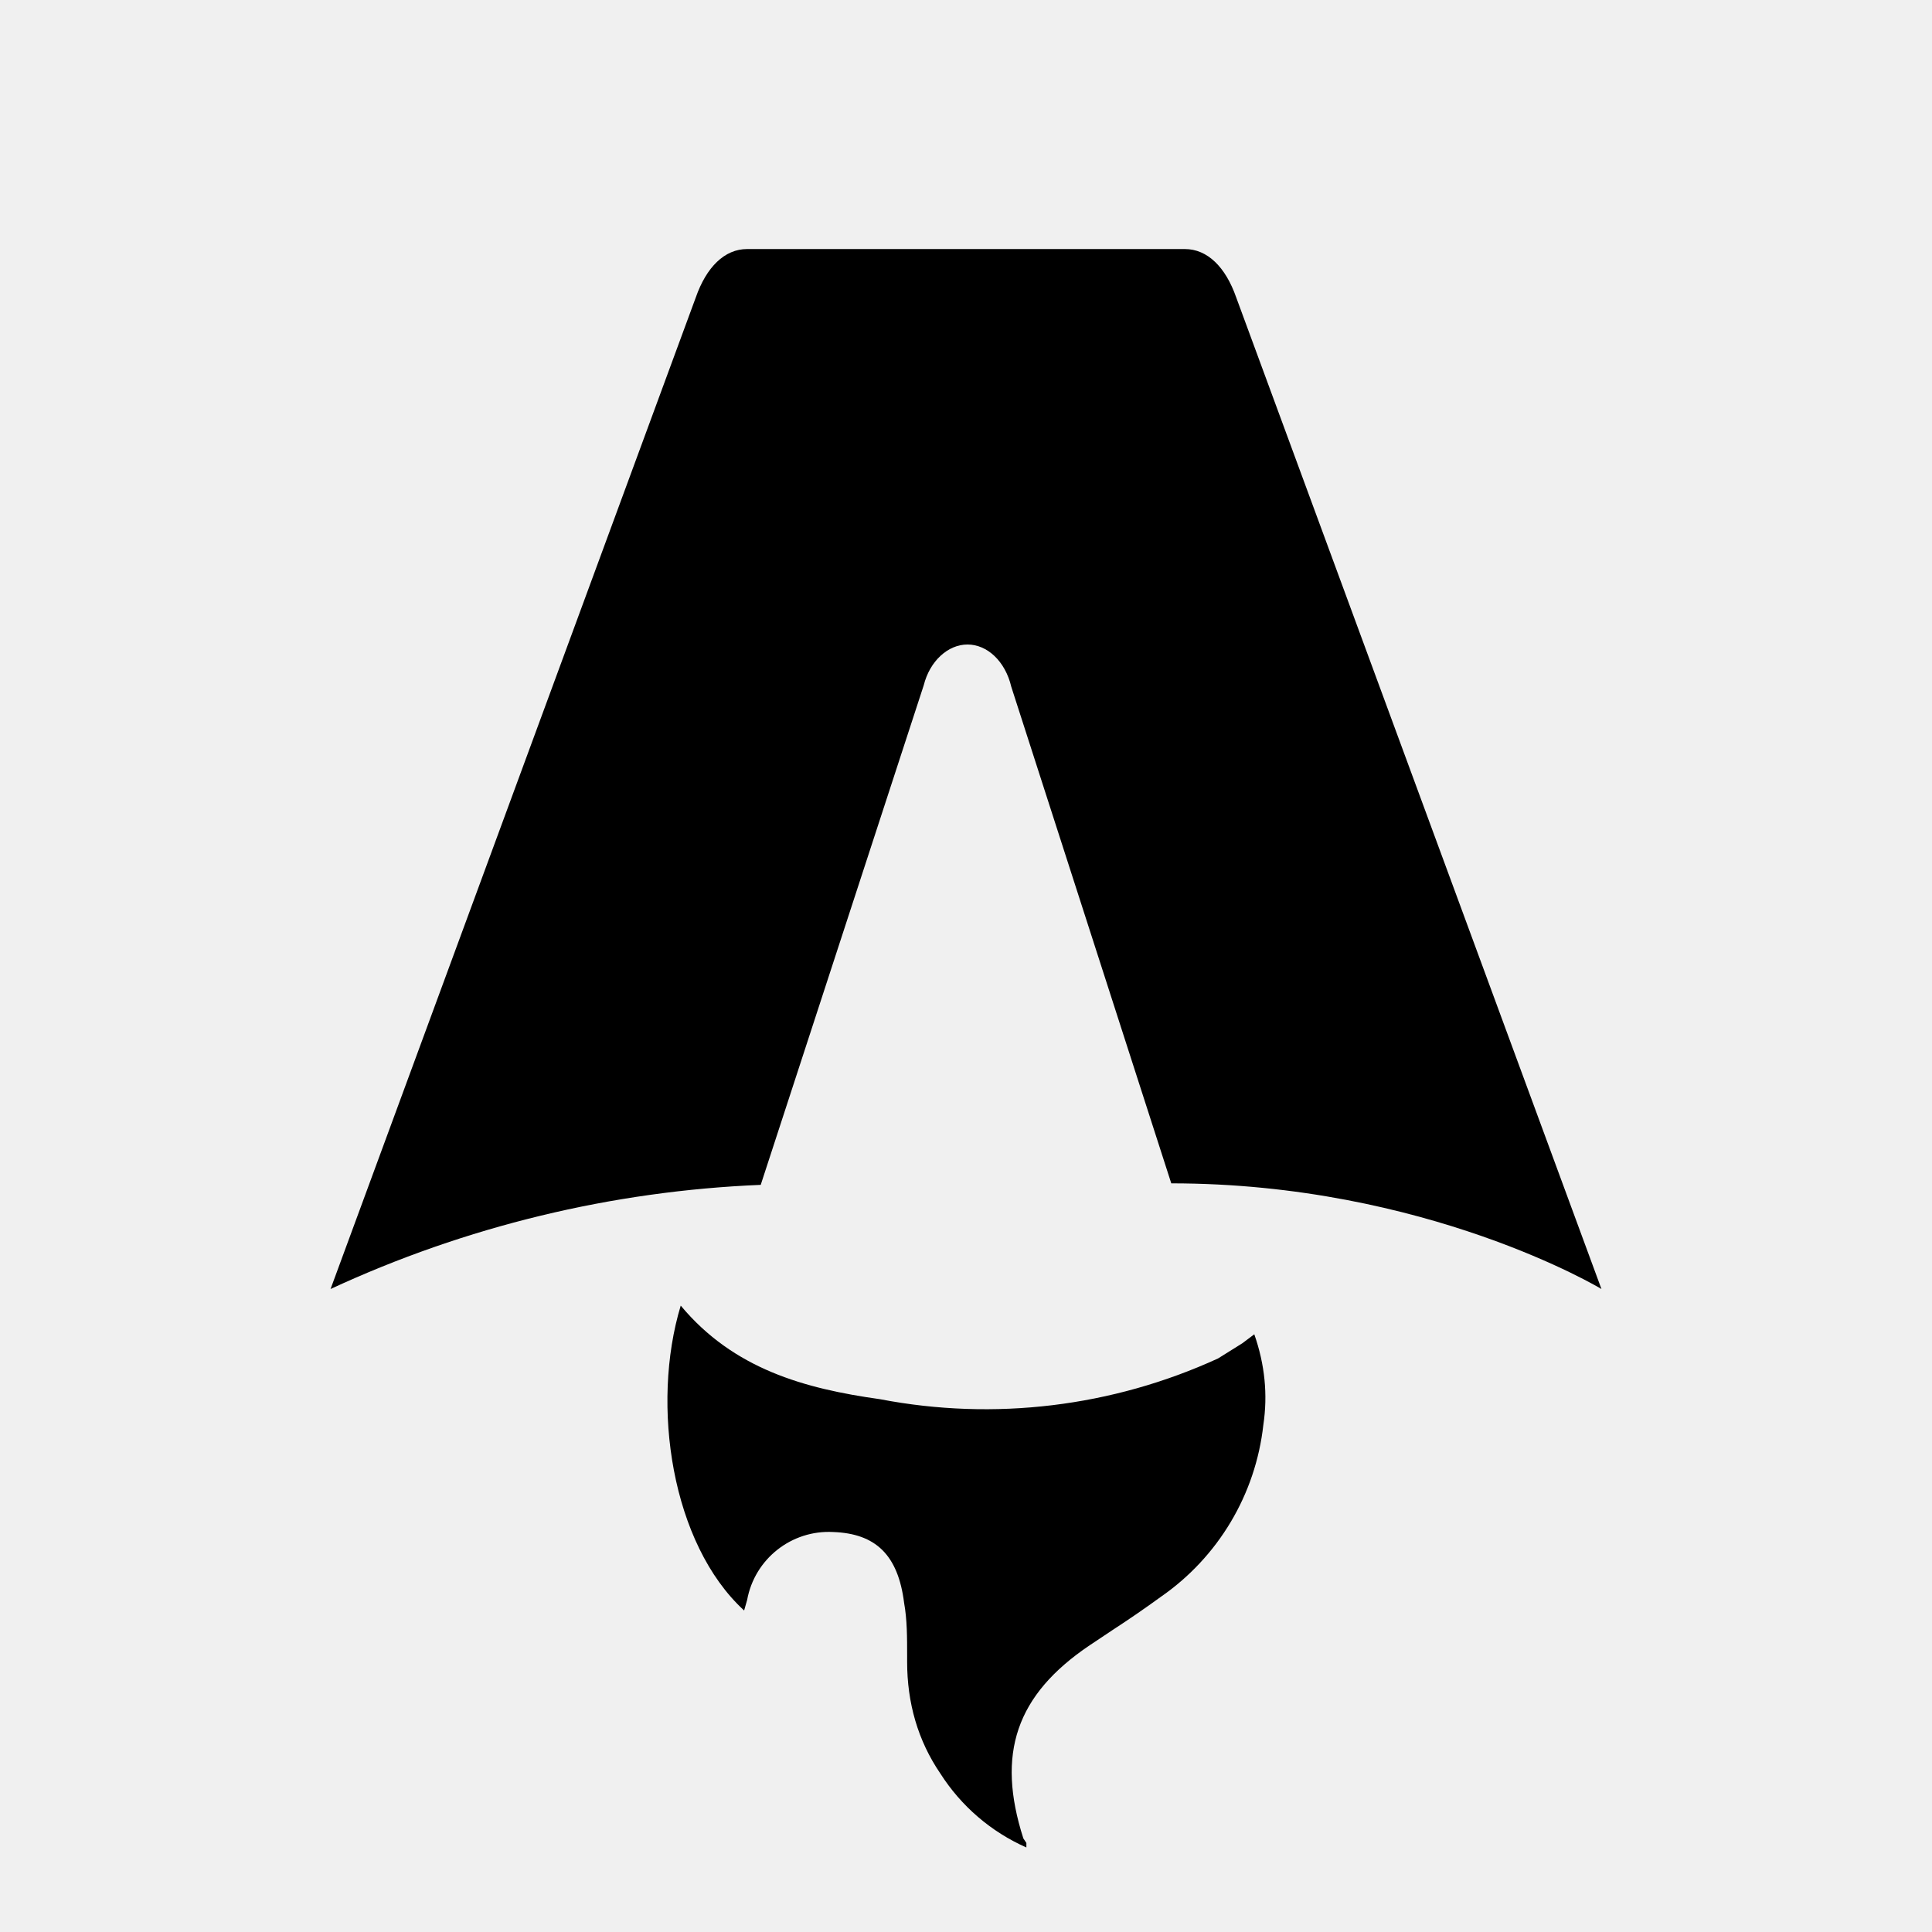
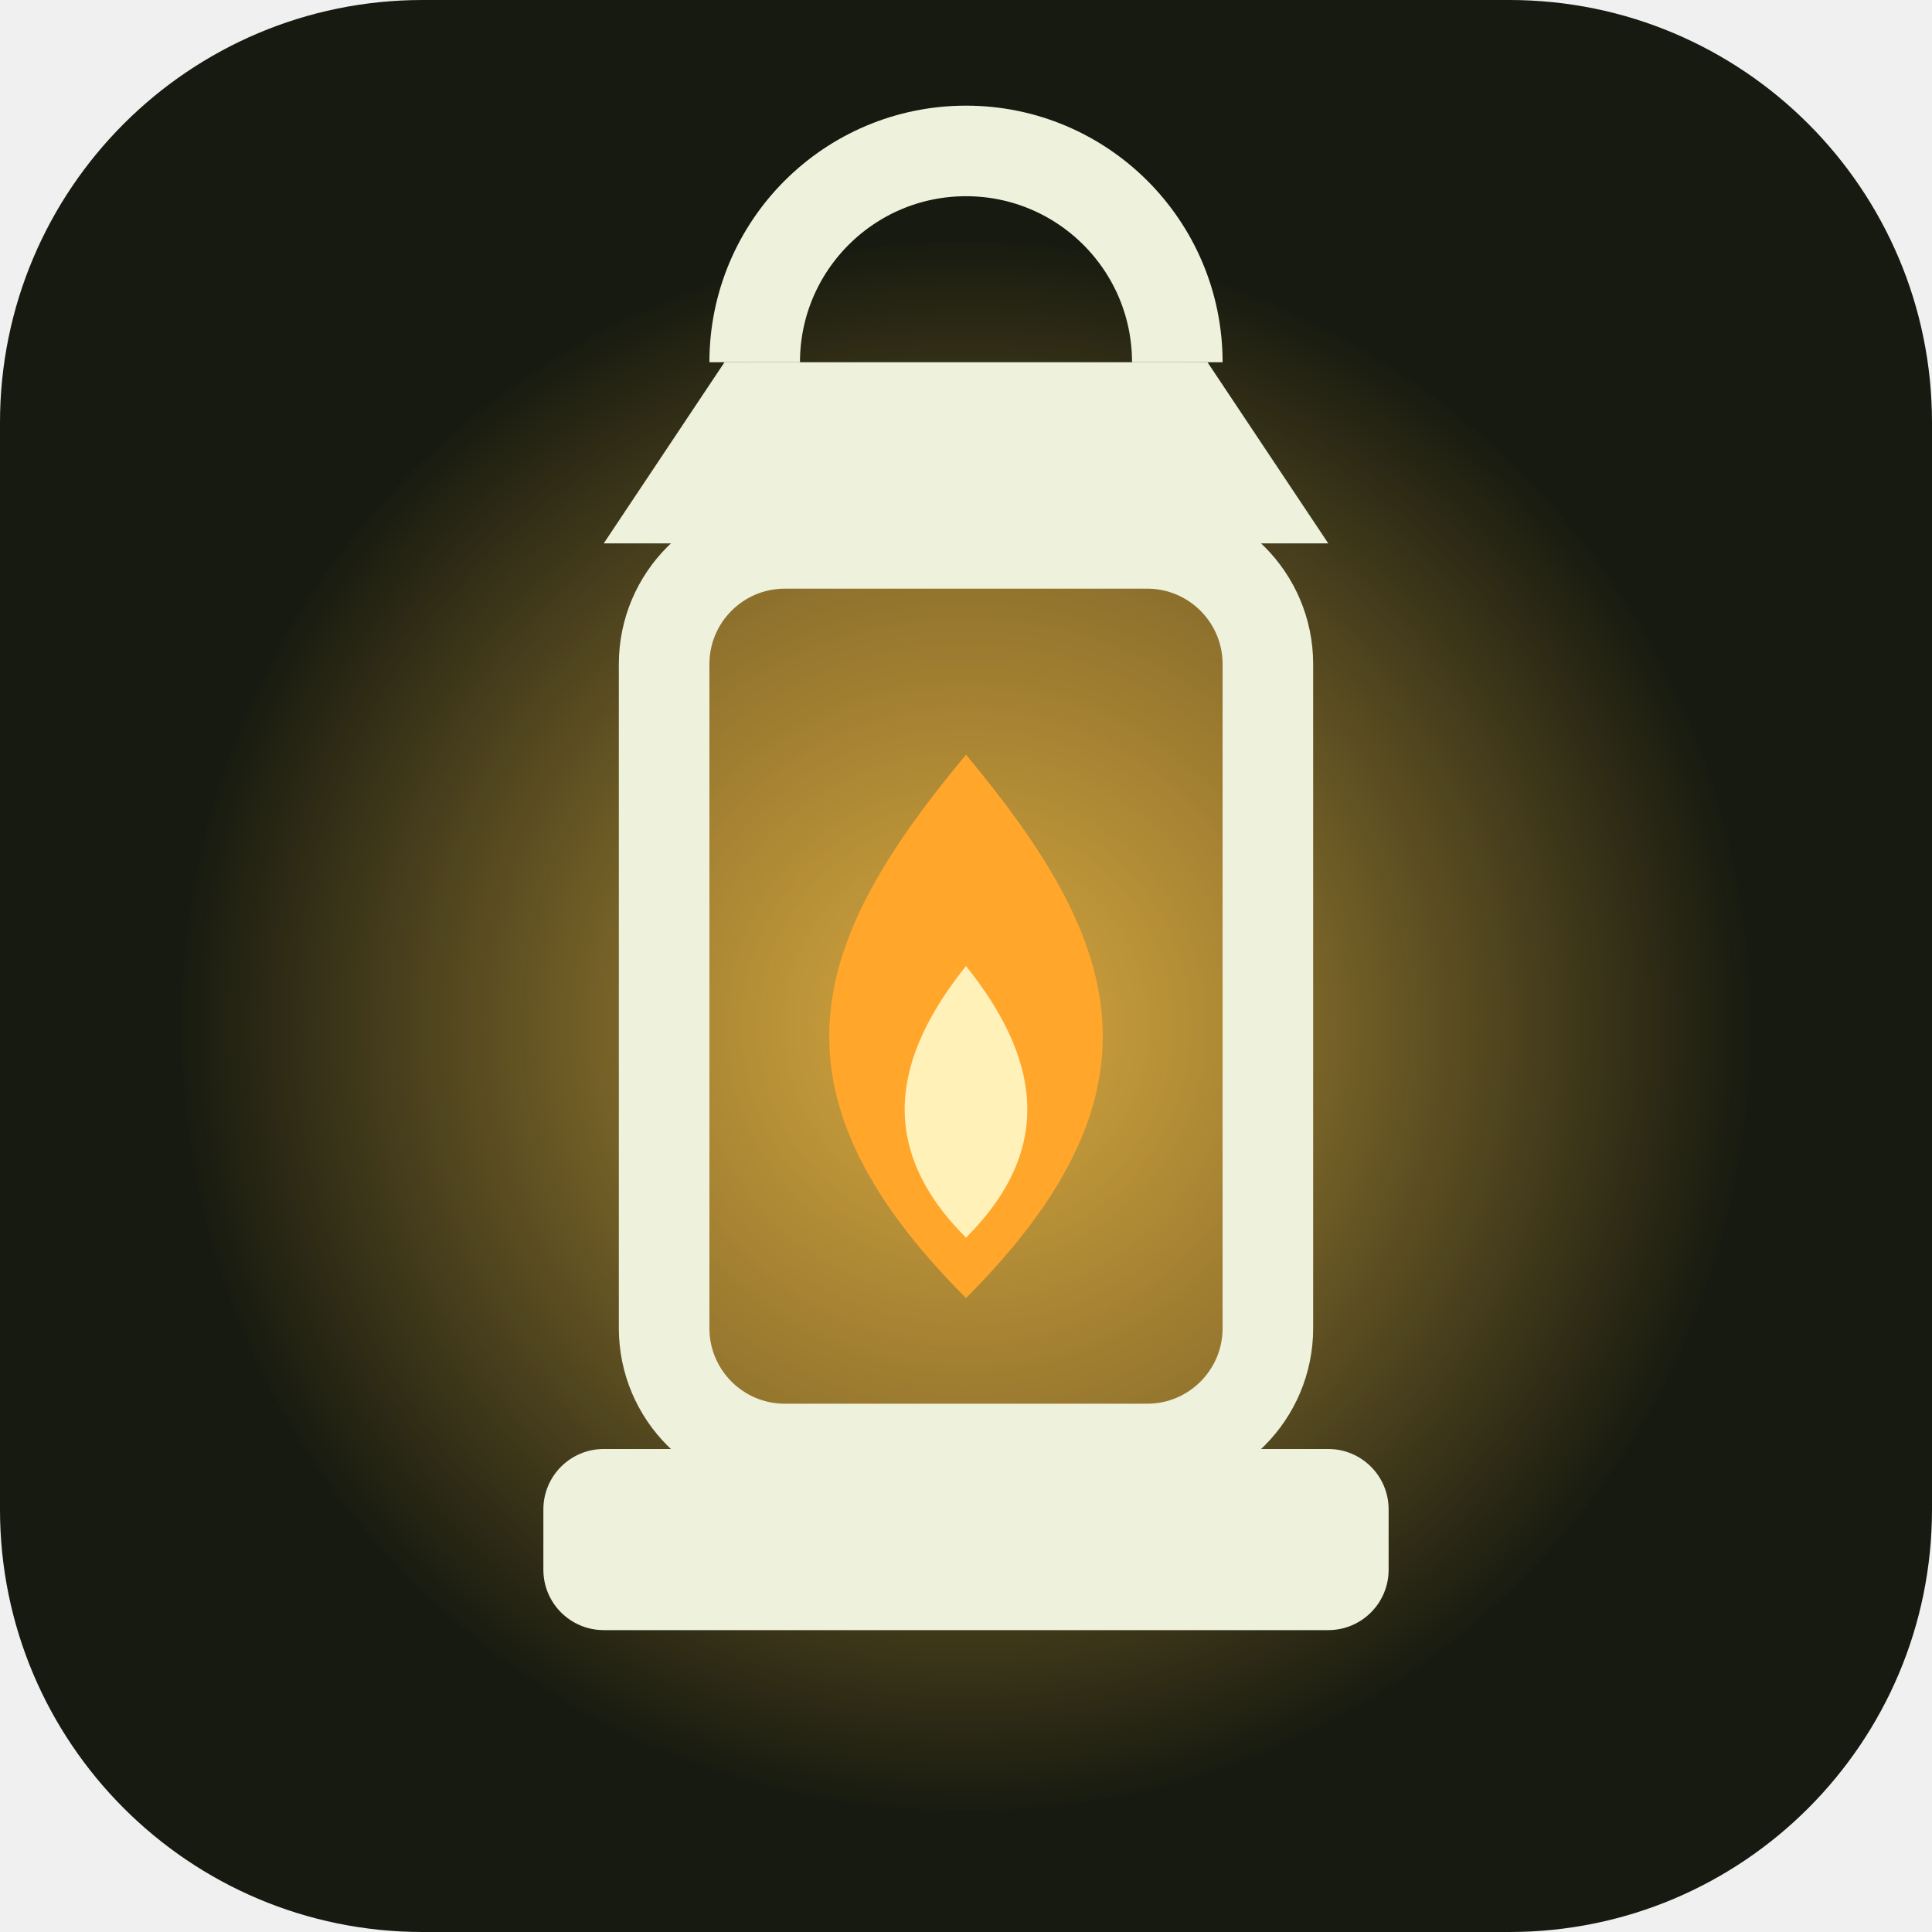
- <svg xmlns="http://www.w3.org/2000/svg" fill="none" viewBox="0 0 128 128">
-   <path d="M50.4 78.5a75.1 75.1 0 0 0-28.5 6.9l24.2-65.7c.7-2 1.9-3.2 3.4-3.2h29c1.5 0 2.7 1.2 3.4 3.2l24.2 65.7s-11.6-7-28.5-7L67 45.5c-.4-1.7-1.6-2.8-2.9-2.8-1.3 0-2.5 1.1-2.9 2.7L50.4 78.5Zm-1.1 28.2Zm-4.2-20.2c-2 6.6-.6 15.8 4.2 20.2a17.5 17.5 0 0 1 .2-.7 5.5 5.5 0 0 1 5.7-4.5c2.8.1 4.3 1.5 4.7 4.7.2 1.1.2 2.3.2 3.5v.4c0 2.7.7 5.2 2.2 7.4a13 13 0 0 0 5.7 4.9v-.3l-.2-.3c-1.8-5.6-.5-9.5 4.4-12.8l1.5-1a73 73 0 0 0 3.2-2.2 16 16 0 0 0 6.8-11.4c.3-2 .1-4-.6-6l-.8.6-1.6 1a37 37 0 0 1-22.4 2.7c-5-.7-9.7-2-13.2-6.2Z" />
-   <style>
-         path { fill: #000; }
-         @media (prefers-color-scheme: dark) {
-             path { fill: #FFF; }
-         }
-     </style>
+ <svg xmlns="http://www.w3.org/2000/svg" viewBox="0 0 32 32">
+   <defs>
+     <radialGradient id="g">
+       <stop offset="0" stop-color="#ffc94a" stop-opacity="0.75" />
+       <stop offset="1" stop-color="#ffc94a" stop-opacity="0" />
+     </radialGradient>
+   </defs>
+   <rect width="32" height="32" rx="7" fill="#171a10" />
+   <circle cx="16" cy="17" r="13" fill="url(#g)" />
+   <g transform="translate(4 0)" color="#eef2dc">
+     <path d="M8.5 6a3.5 3.5 0 0 1 7 0" fill="none" stroke="currentColor" stroke-width="1.5" />
+     <path d="M8 6h8l2 3H6z" fill="currentColor" />
+     <rect x="7" y="9" width="10" height="15" rx="2" fill="rgba(255,190,70,0.3)" stroke="currentColor" stroke-width="1.5" />
+     <path d="M12 12.5c2.5 3 3.5 5.5 0 9-3.5-3.5-2.5-6 0-9z" fill="#ffa62b" />
+     <path d="M12 16c1.2 1.5 1.5 3 0 4.5-1.5-1.5-1.2-3 0-4.5z" fill="#fff1b8" />
+     <rect x="5" y="24" width="14" height="3" rx="1" fill="currentColor" />
+   </g>
</svg>
